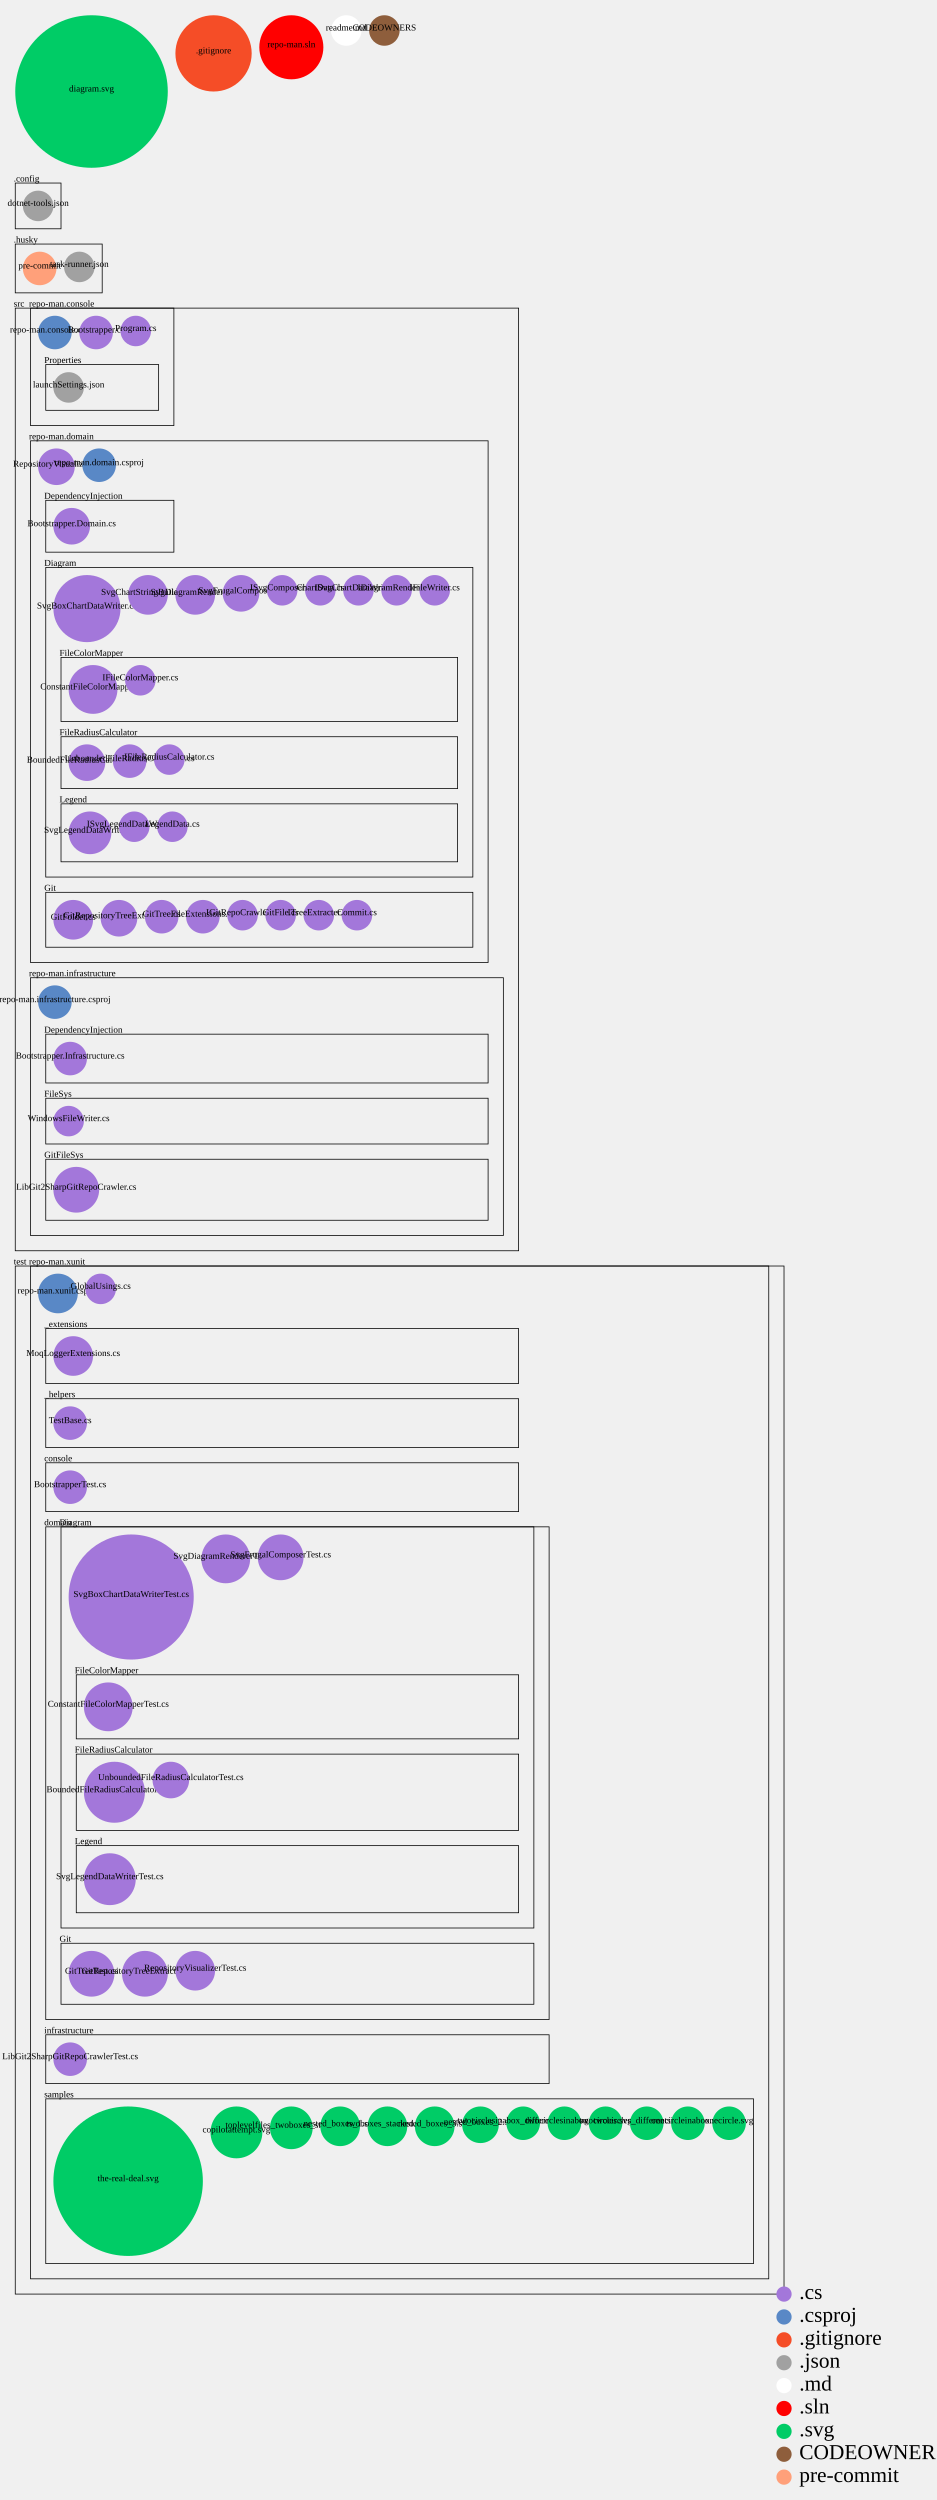
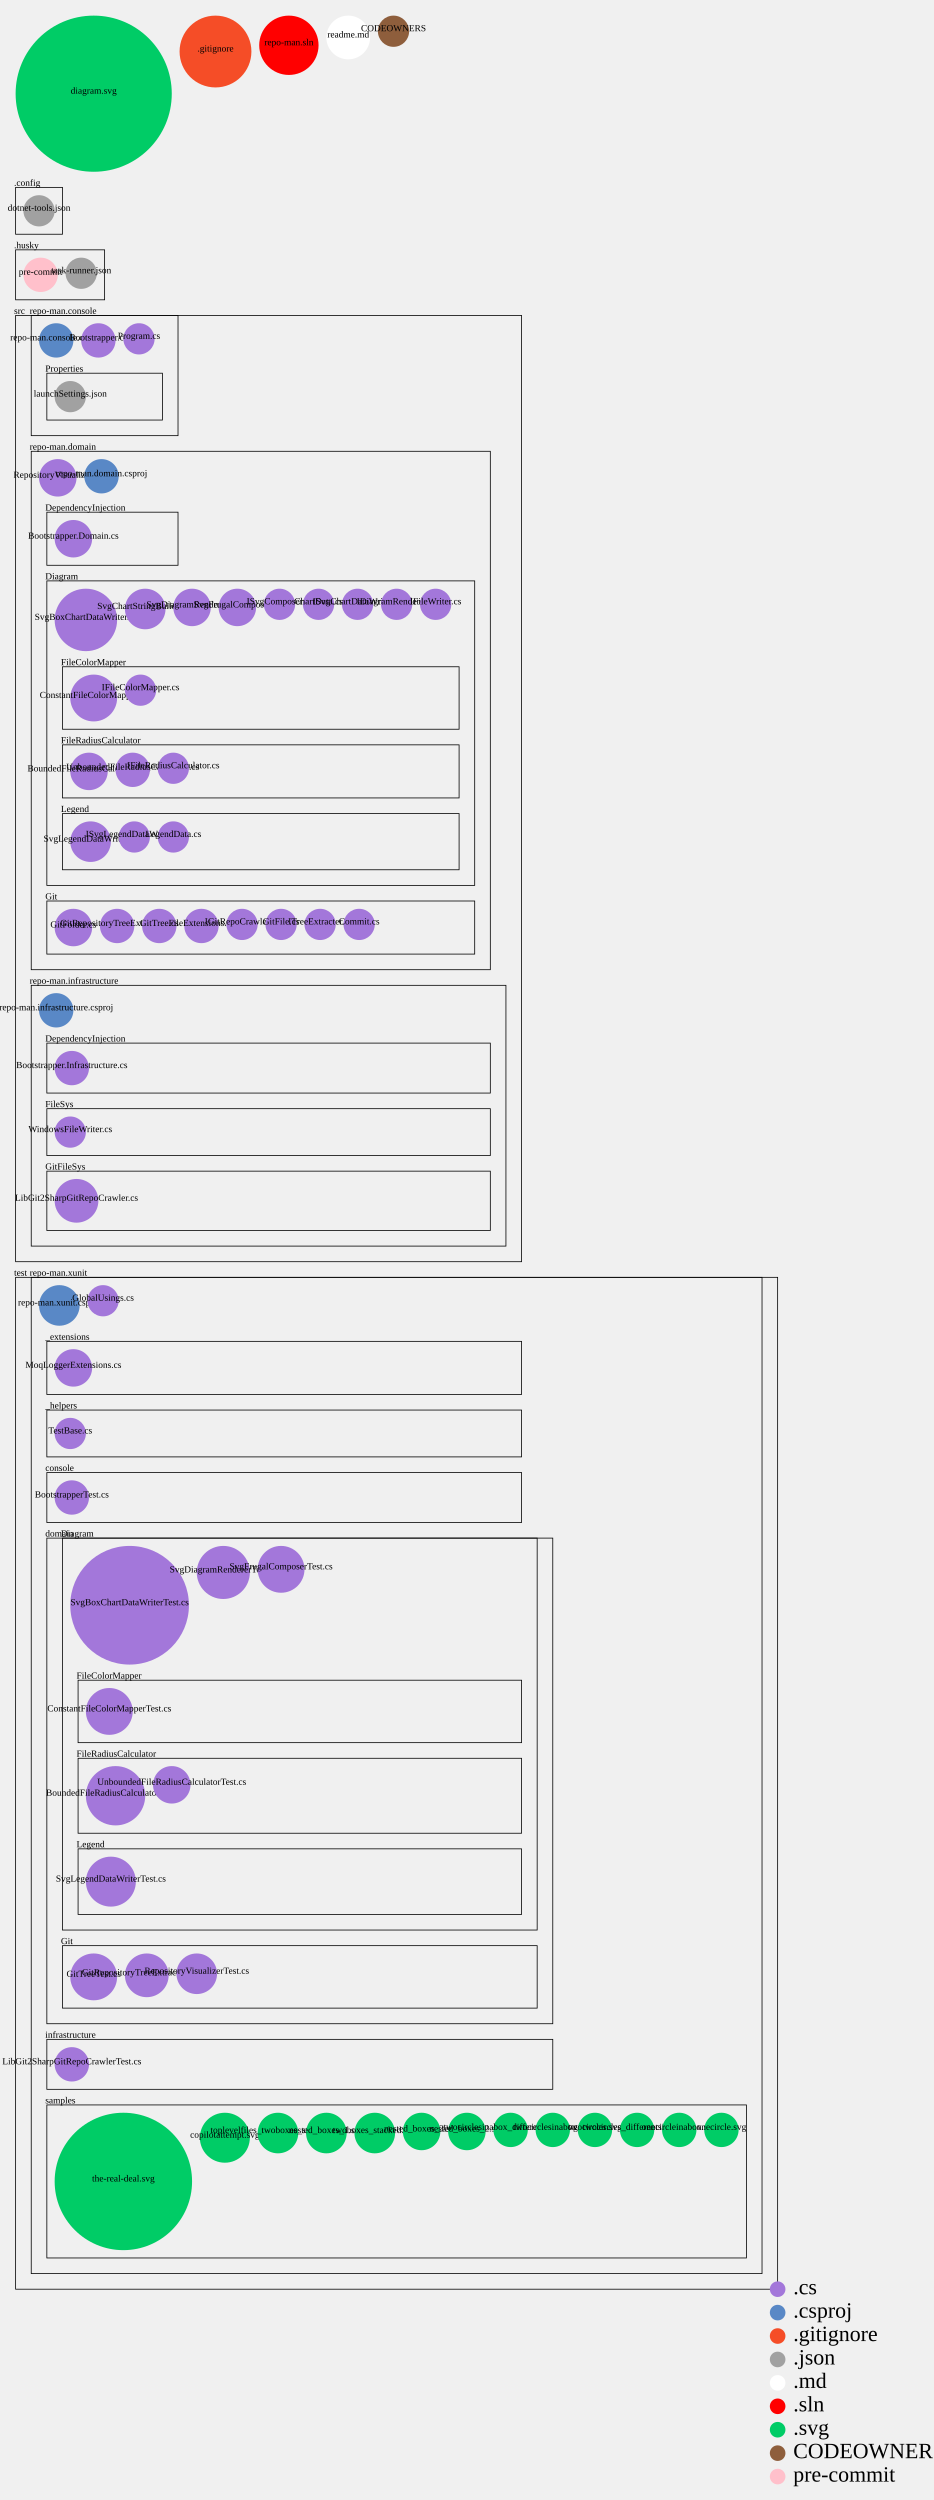
- <svg xmlns="http://www.w3.org/2000/svg" width="614" height="1639" style="background:blanchedalmond;">
+ <svg xmlns="http://www.w3.org/2000/svg" width="598" height="1601" style="background:blanchedalmond;">
  <g style="fill:#00CC66" transform="translate(60,60)">
    <circle r="50" />
    <text style="fill:black" font-size="6" alignment-baseline="middle" text-anchor="middle">diagram.svg</text>
  </g>
-   <g style="fill:#F54D27" transform="translate(140,35)">
-     <circle r="25" />
+   <g style="fill:#F54D27" transform="translate(138,33)">
+     <circle r="23" />
    <text style="fill:black" font-size="6" alignment-baseline="middle" text-anchor="middle">.gitignore</text>
  </g>
-   <g style="fill:#FF0000" transform="translate(191,31)">
-     <circle r="21" />
+   <g style="fill:#FF0000" transform="translate(185,29)">
+     <circle r="19" />
    <text style="fill:black" font-size="6" alignment-baseline="middle" text-anchor="middle">repo-man.sln</text>
  </g>
-   <g style="fill:#FFFFFF" transform="translate(227,20)">
-     <circle r="10" />
+   <g style="fill:#FFFFFF" transform="translate(223,24)">
+     <circle r="14" />
    <text style="fill:black" font-size="6" alignment-baseline="middle" text-anchor="middle">readme.md</text>
  </g>
  <g style="fill:#8E5E3C" transform="translate(252,20)">
    <circle r="10" />
    <text style="fill:black" font-size="6" alignment-baseline="middle" text-anchor="middle">CODEOWNERS</text>
  </g>
  <g style="fill:#A1A1A1" transform="translate(25,135)">
    <circle r="10" />
    <text style="fill:black" font-size="6" alignment-baseline="middle" text-anchor="middle">dotnet-tools.json</text>
  </g>
  <g transform="translate(10,120)">
    <rect fill="none" stroke-width="0.5" stroke="black" width="30" height="30" />
    <text style="fill:black" font-size="6" transform="translate(-1,-1)">.config</text>
  </g>
-   <g style="fill:#FFA07A" transform="translate(26,176)">
+   <g style="fill:#FFC0CB" transform="translate(26,176)">
    <circle r="11" />
    <text style="fill:black" font-size="6" alignment-baseline="middle" text-anchor="middle">pre-commit</text>
  </g>
  <g style="fill:#A1A1A1" transform="translate(52,175)">
    <circle r="10" />
    <text style="fill:black" font-size="6" alignment-baseline="middle" text-anchor="middle">task-runner.json</text>
  </g>
  <g transform="translate(10,160)">
    <rect fill="none" stroke-width="0.5" stroke="black" width="57" height="32" />
    <text style="fill:black" font-size="6" transform="translate(-1,-1)">.husky</text>
  </g>
  <g style="fill:#5988C6" transform="translate(36,218)">
    <circle r="11" />
    <text style="fill:black" font-size="6" alignment-baseline="middle" text-anchor="middle">repo-man.console.csproj</text>
  </g>
  <g style="fill:#A377DA" transform="translate(63,218)">
    <circle r="11" />
    <text style="fill:black" font-size="6" alignment-baseline="middle" text-anchor="middle">Bootstrapper.cs</text>
  </g>
  <g style="fill:#A377DA" transform="translate(89,217)">
    <circle r="10" />
    <text style="fill:black" font-size="6" alignment-baseline="middle" text-anchor="middle">Program.cs</text>
  </g>
  <g style="fill:#A1A1A1" transform="translate(45,254)">
    <circle r="10" />
    <text style="fill:black" font-size="6" alignment-baseline="middle" text-anchor="middle">launchSettings.json</text>
  </g>
  <g transform="translate(30,239)">
    <rect fill="none" stroke-width="0.5" stroke="black" width="74" height="30" />
    <text style="fill:black" font-size="6" transform="translate(-1,-1)">Properties</text>
  </g>
  <g transform="translate(20,202)">
    <rect fill="none" stroke-width="0.5" stroke="black" width="94" height="77" />
    <text style="fill:black" font-size="6" transform="translate(-1,-1)">repo-man.console</text>
  </g>
  <g style="fill:#A377DA" transform="translate(37,306)">
    <circle r="12" />
    <text style="fill:black" font-size="6" alignment-baseline="middle" text-anchor="middle">RepositoryVisualizer.cs</text>
  </g>
  <g style="fill:#5988C6" transform="translate(65,305)">
    <circle r="11" />
    <text style="fill:black" font-size="6" alignment-baseline="middle" text-anchor="middle">repo-man.domain.csproj</text>
  </g>
  <g style="fill:#A377DA" transform="translate(47,345)">
    <circle r="12" />
    <text style="fill:black" font-size="6" alignment-baseline="middle" text-anchor="middle">Bootstrapper.Domain.cs</text>
  </g>
  <g transform="translate(30,328)">
    <rect fill="none" stroke-width="0.5" stroke="black" width="84" height="34" />
    <text style="fill:black" font-size="6" transform="translate(-1,-1)">DependencyInjection</text>
  </g>
-   <g style="fill:#A377DA" transform="translate(57,399)">
-     <circle r="22" />
+   <g style="fill:#A377DA" transform="translate(55,397)">
+     <circle r="20" />
    <text style="fill:black" font-size="6" alignment-baseline="middle" text-anchor="middle">SvgBoxChartDataWriter.cs</text>
  </g>
-   <g style="fill:#A377DA" transform="translate(97,390)">
+   <g style="fill:#A377DA" transform="translate(93,390)">
    <circle r="13" />
    <text style="fill:black" font-size="6" alignment-baseline="middle" text-anchor="middle">SvgChartStringBuilder.cs</text>
  </g>
-   <g style="fill:#A377DA" transform="translate(128,390)">
-     <circle r="13" />
+   <g style="fill:#A377DA" transform="translate(123,389)">
+     <circle r="12" />
    <text style="fill:black" font-size="6" alignment-baseline="middle" text-anchor="middle">SvgDiagramRenderer.cs</text>
  </g>
-   <g style="fill:#A377DA" transform="translate(158,389)">
+   <g style="fill:#A377DA" transform="translate(152,389)">
    <circle r="12" />
    <text style="fill:black" font-size="6" alignment-baseline="middle" text-anchor="middle">SvgFrugalComposer.cs</text>
  </g>
-   <g style="fill:#A377DA" transform="translate(185,387)">
+   <g style="fill:#A377DA" transform="translate(179,387)">
    <circle r="10" />
    <text style="fill:black" font-size="6" alignment-baseline="middle" text-anchor="middle">ISvgComposer.cs</text>
  </g>
-   <g style="fill:#A377DA" transform="translate(210,387)">
+   <g style="fill:#A377DA" transform="translate(204,387)">
    <circle r="10" />
    <text style="fill:black" font-size="6" alignment-baseline="middle" text-anchor="middle">ChartData.cs</text>
  </g>
-   <g style="fill:#A377DA" transform="translate(235,387)">
+   <g style="fill:#A377DA" transform="translate(229,387)">
    <circle r="10" />
    <text style="fill:black" font-size="6" alignment-baseline="middle" text-anchor="middle">ISvgChartDataWriter.cs</text>
  </g>
-   <g style="fill:#A377DA" transform="translate(260,387)">
+   <g style="fill:#A377DA" transform="translate(254,387)">
    <circle r="10" />
    <text style="fill:black" font-size="6" alignment-baseline="middle" text-anchor="middle">IDiagramRenderer.cs</text>
  </g>
-   <g style="fill:#A377DA" transform="translate(285,387)">
+   <g style="fill:#A377DA" transform="translate(279,387)">
    <circle r="10" />
    <text style="fill:black" font-size="6" alignment-baseline="middle" text-anchor="middle">IFileWriter.cs</text>
  </g>
-   <g style="fill:#A377DA" transform="translate(61,452)">
-     <circle r="16" />
+   <g style="fill:#A377DA" transform="translate(60,447)">
+     <circle r="15" />
    <text style="fill:black" font-size="6" alignment-baseline="middle" text-anchor="middle">ConstantFileColorMapper.cs</text>
  </g>
-   <g style="fill:#A377DA" transform="translate(92,446)">
+   <g style="fill:#A377DA" transform="translate(90,442)">
    <circle r="10" />
    <text style="fill:black" font-size="6" alignment-baseline="middle" text-anchor="middle">IFileColorMapper.cs</text>
  </g>
-   <g transform="translate(40,431)">
-     <rect fill="none" stroke-width="0.5" stroke="black" width="260" height="42" />
+   <g transform="translate(40,427)">
+     <rect fill="none" stroke-width="0.5" stroke="black" width="254" height="40" />
    <text style="fill:black" font-size="6" transform="translate(-1,-1)">FileColorMapper</text>
  </g>
-   <g style="fill:#A377DA" transform="translate(57,500)">
+   <g style="fill:#A377DA" transform="translate(57,494)">
    <circle r="12" />
    <text style="fill:black" font-size="6" alignment-baseline="middle" text-anchor="middle">BoundedFileRadiusCalculator.cs</text>
  </g>
-   <g style="fill:#A377DA" transform="translate(85,499)">
+   <g style="fill:#A377DA" transform="translate(85,493)">
    <circle r="11" />
    <text style="fill:black" font-size="6" alignment-baseline="middle" text-anchor="middle">UnboundedFileRadiusCalculator.cs</text>
  </g>
-   <g style="fill:#A377DA" transform="translate(111,498)">
+   <g style="fill:#A377DA" transform="translate(111,492)">
    <circle r="10" />
    <text style="fill:black" font-size="6" alignment-baseline="middle" text-anchor="middle">IFileRadiusCalculator.cs</text>
  </g>
-   <g transform="translate(40,483)">
-     <rect fill="none" stroke-width="0.5" stroke="black" width="260" height="34" />
+   <g transform="translate(40,477)">
+     <rect fill="none" stroke-width="0.5" stroke="black" width="254" height="34" />
    <text style="fill:black" font-size="6" transform="translate(-1,-1)">FileRadiusCalculator</text>
  </g>
-   <g style="fill:#A377DA" transform="translate(59,546)">
+   <g style="fill:#A377DA" transform="translate(58,539)">
+     <circle r="13" />
+     <text style="fill:black" font-size="6" alignment-baseline="middle" text-anchor="middle">SvgLegendDataWriter.cs</text>
+   </g>
+   <g style="fill:#A377DA" transform="translate(86,536)">
+     <circle r="10" />
+     <text style="fill:black" font-size="6" alignment-baseline="middle" text-anchor="middle">ISvgLegendDataWriter.cs</text>
+   </g>
+   <g style="fill:#A377DA" transform="translate(111,536)">
+     <circle r="10" />
+     <text style="fill:black" font-size="6" alignment-baseline="middle" text-anchor="middle">LegendData.cs</text>
+   </g>
+   <g transform="translate(40,521)">
+     <rect fill="none" stroke-width="0.5" stroke="black" width="254" height="36" />
+     <text style="fill:black" font-size="6" transform="translate(-1,-1)">Legend</text>
+   </g>
+   <g transform="translate(30,372)">
+     <rect fill="none" stroke-width="0.5" stroke="black" width="274" height="195" />
+     <text style="fill:black" font-size="6" transform="translate(-1,-1)">Diagram</text>
+   </g>
+   <g style="fill:#A377DA" transform="translate(47,594)">
+     <circle r="12" />
+     <text style="fill:black" font-size="6" alignment-baseline="middle" text-anchor="middle">GitFolder.cs</text>
+   </g>
+   <g style="fill:#A377DA" transform="translate(75,593)">
+     <circle r="11" />
+     <text style="fill:black" font-size="6" alignment-baseline="middle" text-anchor="middle">GitRepositoryTreeExtracter.cs</text>
+   </g>
+   <g style="fill:#A377DA" transform="translate(102,593)">
+     <circle r="11" />
+     <text style="fill:black" font-size="6" alignment-baseline="middle" text-anchor="middle">GitTree.cs</text>
+   </g>
+   <g style="fill:#A377DA" transform="translate(129,593)">
+     <circle r="11" />
+     <text style="fill:black" font-size="6" alignment-baseline="middle" text-anchor="middle">FileExtensions.cs</text>
+   </g>
+   <g style="fill:#A377DA" transform="translate(155,592)">
+     <circle r="10" />
+     <text style="fill:black" font-size="6" alignment-baseline="middle" text-anchor="middle">IGitRepoCrawler.cs</text>
+   </g>
+   <g style="fill:#A377DA" transform="translate(180,592)">
+     <circle r="10" />
+     <text style="fill:black" font-size="6" alignment-baseline="middle" text-anchor="middle">GitFile.cs</text>
+   </g>
+   <g style="fill:#A377DA" transform="translate(205,592)">
+     <circle r="10" />
+     <text style="fill:black" font-size="6" alignment-baseline="middle" text-anchor="middle">ITreeExtracter.cs</text>
+   </g>
+   <g style="fill:#A377DA" transform="translate(230,592)">
+     <circle r="10" />
+     <text style="fill:black" font-size="6" alignment-baseline="middle" text-anchor="middle">Commit.cs</text>
+   </g>
+   <g transform="translate(30,577)">
+     <rect fill="none" stroke-width="0.5" stroke="black" width="274" height="34" />
+     <text style="fill:black" font-size="6" transform="translate(-1,-1)">Git</text>
+   </g>
+   <g transform="translate(20,289)">
+     <rect fill="none" stroke-width="0.5" stroke="black" width="294" height="332" />
+     <text style="fill:black" font-size="6" transform="translate(-1,-1)">repo-man.domain</text>
+   </g>
+   <g style="fill:#5988C6" transform="translate(36,647)">
+     <circle r="11" />
+     <text style="fill:black" font-size="6" alignment-baseline="middle" text-anchor="middle">repo-man.infrastructure.csproj</text>
+   </g>
+   <g style="fill:#A377DA" transform="translate(46,684)">
+     <circle r="11" />
+     <text style="fill:black" font-size="6" alignment-baseline="middle" text-anchor="middle">Bootstrapper.Infrastructure.cs</text>
+   </g>
+   <g transform="translate(30,668)">
+     <rect fill="none" stroke-width="0.5" stroke="black" width="284" height="32" />
+     <text style="fill:black" font-size="6" transform="translate(-1,-1)">DependencyInjection</text>
+   </g>
+   <g style="fill:#A377DA" transform="translate(45,725)">
+     <circle r="10" />
+     <text style="fill:black" font-size="6" alignment-baseline="middle" text-anchor="middle">WindowsFileWriter.cs</text>
+   </g>
+   <g transform="translate(30,710)">
+     <rect fill="none" stroke-width="0.5" stroke="black" width="284" height="30" />
+     <text style="fill:black" font-size="6" transform="translate(-1,-1)">FileSys</text>
+   </g>
+   <g style="fill:#A377DA" transform="translate(49,769)">
    <circle r="14" />
-     <text style="fill:black" font-size="6" alignment-baseline="middle" text-anchor="middle">SvgLegendDataWriter.cs</text>
-   </g>
-   <g style="fill:#A377DA" transform="translate(88,542)">
-     <circle r="10" />
-     <text style="fill:black" font-size="6" alignment-baseline="middle" text-anchor="middle">ISvgLegendDataWriter.cs</text>
-   </g>
-   <g style="fill:#A377DA" transform="translate(113,542)">
-     <circle r="10" />
-     <text style="fill:black" font-size="6" alignment-baseline="middle" text-anchor="middle">LegendData.cs</text>
-   </g>
-   <g transform="translate(40,527)">
-     <rect fill="none" stroke-width="0.5" stroke="black" width="260" height="38" />
-     <text style="fill:black" font-size="6" transform="translate(-1,-1)">Legend</text>
-   </g>
-   <g transform="translate(30,372)">
-     <rect fill="none" stroke-width="0.5" stroke="black" width="280" height="203" />
-     <text style="fill:black" font-size="6" transform="translate(-1,-1)">Diagram</text>
-   </g>
-   <g style="fill:#A377DA" transform="translate(48,603)">
-     <circle r="13" />
-     <text style="fill:black" font-size="6" alignment-baseline="middle" text-anchor="middle">GitFolder.cs</text>
-   </g>
-   <g style="fill:#A377DA" transform="translate(78,602)">
-     <circle r="12" />
-     <text style="fill:black" font-size="6" alignment-baseline="middle" text-anchor="middle">GitRepositoryTreeExtracter.cs</text>
-   </g>
-   <g style="fill:#A377DA" transform="translate(106,601)">
-     <circle r="11" />
-     <text style="fill:black" font-size="6" alignment-baseline="middle" text-anchor="middle">GitTree.cs</text>
-   </g>
-   <g style="fill:#A377DA" transform="translate(133,601)">
-     <circle r="11" />
-     <text style="fill:black" font-size="6" alignment-baseline="middle" text-anchor="middle">FileExtensions.cs</text>
-   </g>
-   <g style="fill:#A377DA" transform="translate(159,600)">
-     <circle r="10" />
-     <text style="fill:black" font-size="6" alignment-baseline="middle" text-anchor="middle">IGitRepoCrawler.cs</text>
-   </g>
-   <g style="fill:#A377DA" transform="translate(184,600)">
-     <circle r="10" />
-     <text style="fill:black" font-size="6" alignment-baseline="middle" text-anchor="middle">GitFile.cs</text>
-   </g>
-   <g style="fill:#A377DA" transform="translate(209,600)">
-     <circle r="10" />
-     <text style="fill:black" font-size="6" alignment-baseline="middle" text-anchor="middle">ITreeExtracter.cs</text>
-   </g>
-   <g style="fill:#A377DA" transform="translate(234,600)">
-     <circle r="10" />
-     <text style="fill:black" font-size="6" alignment-baseline="middle" text-anchor="middle">Commit.cs</text>
-   </g>
-   <g transform="translate(30,585)">
-     <rect fill="none" stroke-width="0.5" stroke="black" width="280" height="36" />
-     <text style="fill:black" font-size="6" transform="translate(-1,-1)">Git</text>
-   </g>
-   <g transform="translate(20,289)">
-     <rect fill="none" stroke-width="0.5" stroke="black" width="300" height="342" />
-     <text style="fill:black" font-size="6" transform="translate(-1,-1)">repo-man.domain</text>
-   </g>
-   <g style="fill:#5988C6" transform="translate(36,657)">
-     <circle r="11" />
-     <text style="fill:black" font-size="6" alignment-baseline="middle" text-anchor="middle">repo-man.infrastructure.csproj</text>
-   </g>
-   <g style="fill:#A377DA" transform="translate(46,694)">
-     <circle r="11" />
-     <text style="fill:black" font-size="6" alignment-baseline="middle" text-anchor="middle">Bootstrapper.Infrastructure.cs</text>
-   </g>
-   <g transform="translate(30,678)">
-     <rect fill="none" stroke-width="0.5" stroke="black" width="290" height="32" />
-     <text style="fill:black" font-size="6" transform="translate(-1,-1)">DependencyInjection</text>
-   </g>
-   <g style="fill:#A377DA" transform="translate(45,735)">
-     <circle r="10" />
-     <text style="fill:black" font-size="6" alignment-baseline="middle" text-anchor="middle">WindowsFileWriter.cs</text>
-   </g>
-   <g transform="translate(30,720)">
-     <rect fill="none" stroke-width="0.5" stroke="black" width="290" height="30" />
-     <text style="fill:black" font-size="6" transform="translate(-1,-1)">FileSys</text>
-   </g>
-   <g style="fill:#A377DA" transform="translate(50,780)">
-     <circle r="15" />
    <text style="fill:black" font-size="6" alignment-baseline="middle" text-anchor="middle">LibGit2SharpGitRepoCrawler.cs</text>
  </g>
-   <g transform="translate(30,760)">
-     <rect fill="none" stroke-width="0.5" stroke="black" width="290" height="40" />
+   <g transform="translate(30,750)">
+     <rect fill="none" stroke-width="0.5" stroke="black" width="284" height="38" />
    <text style="fill:black" font-size="6" transform="translate(-1,-1)">GitFileSys</text>
  </g>
-   <g transform="translate(20,641)">
-     <rect fill="none" stroke-width="0.5" stroke="black" width="310" height="169" />
+   <g transform="translate(20,631)">
+     <rect fill="none" stroke-width="0.5" stroke="black" width="304" height="167" />
    <text style="fill:black" font-size="6" transform="translate(-1,-1)">repo-man.infrastructure</text>
  </g>
  <g transform="translate(10,202)">
-     <rect fill="none" stroke-width="0.5" stroke="black" width="330" height="618" />
+     <rect fill="none" stroke-width="0.5" stroke="black" width="324" height="606" />
    <text style="fill:black" font-size="6" transform="translate(-1,-1)">src</text>
  </g>
-   <g style="fill:#5988C6" transform="translate(38,848)">
+   <g style="fill:#5988C6" transform="translate(38,836)">
    <circle r="13" />
    <text style="fill:black" font-size="6" alignment-baseline="middle" text-anchor="middle">repo-man.xunit.csproj</text>
  </g>
-   <g style="fill:#A377DA" transform="translate(66,845)">
+   <g style="fill:#A377DA" transform="translate(66,833)">
    <circle r="10" />
    <text style="fill:black" font-size="6" alignment-baseline="middle" text-anchor="middle">GlobalUsings.cs</text>
  </g>
-   <g style="fill:#A377DA" transform="translate(48,889)">
-     <circle r="13" />
+   <g style="fill:#A377DA" transform="translate(47,876)">
+     <circle r="12" />
    <text style="fill:black" font-size="6" alignment-baseline="middle" text-anchor="middle">MoqLoggerExtensions.cs</text>
  </g>
-   <g transform="translate(30,871)">
-     <rect fill="none" stroke-width="0.5" stroke="black" width="310" height="36" />
+   <g transform="translate(30,859)">
+     <rect fill="none" stroke-width="0.5" stroke="black" width="304" height="34" />
    <text style="fill:black" font-size="6" transform="translate(-1,-1)">_extensions</text>
  </g>
-   <g style="fill:#A377DA" transform="translate(46,933)">
-     <circle r="11" />
+   <g style="fill:#A377DA" transform="translate(45,918)">
+     <circle r="10" />
    <text style="fill:black" font-size="6" alignment-baseline="middle" text-anchor="middle">TestBase.cs</text>
  </g>
-   <g transform="translate(30,917)">
-     <rect fill="none" stroke-width="0.5" stroke="black" width="310" height="32" />
+   <g transform="translate(30,903)">
+     <rect fill="none" stroke-width="0.5" stroke="black" width="304" height="30" />
    <text style="fill:black" font-size="6" transform="translate(-1,-1)">_helpers</text>
  </g>
-   <g style="fill:#A377DA" transform="translate(46,975)">
+   <g style="fill:#A377DA" transform="translate(46,959)">
    <circle r="11" />
    <text style="fill:black" font-size="6" alignment-baseline="middle" text-anchor="middle">BootstrapperTest.cs</text>
  </g>
-   <g transform="translate(30,959)">
-     <rect fill="none" stroke-width="0.5" stroke="black" width="310" height="32" />
+   <g transform="translate(30,943)">
+     <rect fill="none" stroke-width="0.5" stroke="black" width="304" height="32" />
    <text style="fill:black" font-size="6" transform="translate(-1,-1)">console</text>
  </g>
-   <g style="fill:#A377DA" transform="translate(86,1047)">
-     <circle r="41" />
+   <g style="fill:#A377DA" transform="translate(83,1028)">
+     <circle r="38" />
    <text style="fill:black" font-size="6" alignment-baseline="middle" text-anchor="middle">SvgBoxChartDataWriterTest.cs</text>
  </g>
-   <g style="fill:#A377DA" transform="translate(148,1022)">
-     <circle r="16" />
+   <g style="fill:#A377DA" transform="translate(143,1007)">
+     <circle r="17" />
    <text style="fill:black" font-size="6" alignment-baseline="middle" text-anchor="middle">SvgDiagramRendererTest.cs</text>
  </g>
-   <g style="fill:#A377DA" transform="translate(184,1021)">
+   <g style="fill:#A377DA" transform="translate(180,1005)">
    <circle r="15" />
    <text style="fill:black" font-size="6" alignment-baseline="middle" text-anchor="middle">SvgFrugalComposerTest.cs</text>
  </g>
-   <g style="fill:#A377DA" transform="translate(71,1119)">
+   <g style="fill:#A377DA" transform="translate(70,1096)">
+     <circle r="15" />
+     <text style="fill:black" font-size="6" alignment-baseline="middle" text-anchor="middle">ConstantFileColorMapperTest.cs</text>
+   </g>
+   <g transform="translate(50,1076)">
+     <rect fill="none" stroke-width="0.5" stroke="black" width="284" height="40" />
+     <text style="fill:black" font-size="6" transform="translate(-1,-1)">FileColorMapper</text>
+   </g>
+   <g style="fill:#A377DA" transform="translate(74,1150)">
+     <circle r="19" />
+     <text style="fill:black" font-size="6" alignment-baseline="middle" text-anchor="middle">BoundedFileRadiusCalculatorTest.cs</text>
+   </g>
+   <g style="fill:#A377DA" transform="translate(110,1143)">
+     <circle r="12" />
+     <text style="fill:black" font-size="6" alignment-baseline="middle" text-anchor="middle">UnboundedFileRadiusCalculatorTest.cs</text>
+   </g>
+   <g transform="translate(50,1126)">
+     <rect fill="none" stroke-width="0.5" stroke="black" width="284" height="48" />
+     <text style="fill:black" font-size="6" transform="translate(-1,-1)">FileRadiusCalculator</text>
+   </g>
+   <g style="fill:#A377DA" transform="translate(71,1205)">
    <circle r="16" />
-     <text style="fill:black" font-size="6" alignment-baseline="middle" text-anchor="middle">ConstantFileColorMapperTest.cs</text>
-   </g>
-   <g transform="translate(50,1098)">
-     <rect fill="none" stroke-width="0.5" stroke="black" width="290" height="42" />
-     <text style="fill:black" font-size="6" transform="translate(-1,-1)">FileColorMapper</text>
-   </g>
-   <g style="fill:#A377DA" transform="translate(75,1175)">
-     <circle r="20" />
-     <text style="fill:black" font-size="6" alignment-baseline="middle" text-anchor="middle">BoundedFileRadiusCalculatorTest.cs</text>
-   </g>
-   <g style="fill:#A377DA" transform="translate(112,1167)">
-     <circle r="12" />
-     <text style="fill:black" font-size="6" alignment-baseline="middle" text-anchor="middle">UnboundedFileRadiusCalculatorTest.cs</text>
-   </g>
-   <g transform="translate(50,1150)">
-     <rect fill="none" stroke-width="0.5" stroke="black" width="290" height="50" />
-     <text style="fill:black" font-size="6" transform="translate(-1,-1)">FileRadiusCalculator</text>
-   </g>
-   <g style="fill:#A377DA" transform="translate(72,1232)">
-     <circle r="17" />
    <text style="fill:black" font-size="6" alignment-baseline="middle" text-anchor="middle">SvgLegendDataWriterTest.cs</text>
  </g>
-   <g transform="translate(50,1210)">
-     <rect fill="none" stroke-width="0.5" stroke="black" width="290" height="44" />
+   <g transform="translate(50,1184)">
+     <rect fill="none" stroke-width="0.5" stroke="black" width="284" height="42" />
    <text style="fill:black" font-size="6" transform="translate(-1,-1)">Legend</text>
  </g>
-   <g transform="translate(40,1001)">
-     <rect fill="none" stroke-width="0.5" stroke="black" width="310" height="263" />
+   <g transform="translate(40,985)">
+     <rect fill="none" stroke-width="0.5" stroke="black" width="304" height="251" />
    <text style="fill:black" font-size="6" transform="translate(-1,-1)">Diagram</text>
  </g>
-   <g style="fill:#A377DA" transform="translate(60,1294)">
+   <g style="fill:#A377DA" transform="translate(60,1266)">
    <circle r="15" />
    <text style="fill:black" font-size="6" alignment-baseline="middle" text-anchor="middle">GitTreeTest.cs</text>
  </g>
-   <g style="fill:#A377DA" transform="translate(95,1294)">
-     <circle r="15" />
+   <g style="fill:#A377DA" transform="translate(94,1265)">
+     <circle r="14" />
    <text style="fill:black" font-size="6" alignment-baseline="middle" text-anchor="middle">GitRepositoryTreeExtracterTest.cs</text>
  </g>
-   <g style="fill:#A377DA" transform="translate(128,1292)">
+   <g style="fill:#A377DA" transform="translate(126,1264)">
    <circle r="13" />
    <text style="fill:black" font-size="6" alignment-baseline="middle" text-anchor="middle">RepositoryVisualizerTest.cs</text>
  </g>
-   <g transform="translate(40,1274)">
-     <rect fill="none" stroke-width="0.5" stroke="black" width="310" height="40" />
+   <g transform="translate(40,1246)">
+     <rect fill="none" stroke-width="0.5" stroke="black" width="304" height="40" />
    <text style="fill:black" font-size="6" transform="translate(-1,-1)">Git</text>
  </g>
-   <g transform="translate(30,1001)">
-     <rect fill="none" stroke-width="0.5" stroke="black" width="330" height="323" />
+   <g transform="translate(30,985)">
+     <rect fill="none" stroke-width="0.5" stroke="black" width="324" height="311" />
    <text style="fill:black" font-size="6" transform="translate(-1,-1)">domain</text>
  </g>
-   <g style="fill:#A377DA" transform="translate(46,1350)">
+   <g style="fill:#A377DA" transform="translate(46,1322)">
    <circle r="11" />
    <text style="fill:black" font-size="6" alignment-baseline="middle" text-anchor="middle">LibGit2SharpGitRepoCrawlerTest.cs</text>
  </g>
-   <g transform="translate(30,1334)">
-     <rect fill="none" stroke-width="0.5" stroke="black" width="330" height="32" />
+   <g transform="translate(30,1306)">
+     <rect fill="none" stroke-width="0.5" stroke="black" width="324" height="32" />
    <text style="fill:black" font-size="6" transform="translate(-1,-1)">infrastructure</text>
  </g>
-   <g style="fill:#00CC66" transform="translate(84,1430)">
-     <circle r="49" />
+   <g style="fill:#00CC66" transform="translate(79,1397)">
+     <circle r="44" />
    <text style="fill:black" font-size="6" alignment-baseline="middle" text-anchor="middle">the-real-deal.svg</text>
  </g>
-   <g style="fill:#00CC66" transform="translate(155,1398)">
-     <circle r="17" />
+   <g style="fill:#00CC66" transform="translate(144,1369)">
+     <circle r="16" />
    <text style="fill:black" font-size="6" alignment-baseline="middle" text-anchor="middle">copilotattempt.svg</text>
  </g>
-   <g style="fill:#00CC66" transform="translate(191,1395)">
-     <circle r="14" />
+   <g style="fill:#00CC66" transform="translate(178,1366)">
+     <circle r="13" />
    <text style="fill:black" font-size="6" alignment-baseline="middle" text-anchor="middle">toplevelfiles_twoboxes_stacked.svg</text>
  </g>
-   <g style="fill:#00CC66" transform="translate(223,1394)">
+   <g style="fill:#00CC66" transform="translate(209,1366)">
    <circle r="13" />
    <text style="fill:black" font-size="6" alignment-baseline="middle" text-anchor="middle">nested_boxes_1.svg</text>
  </g>
-   <g style="fill:#00CC66" transform="translate(254,1394)">
+   <g style="fill:#00CC66" transform="translate(240,1366)">
    <circle r="13" />
    <text style="fill:black" font-size="6" alignment-baseline="middle" text-anchor="middle">twoboxes_stacked.svg</text>
  </g>
-   <g style="fill:#00CC66" transform="translate(285,1394)">
-     <circle r="13" />
+   <g style="fill:#00CC66" transform="translate(270,1365)">
+     <circle r="12" />
    <text style="fill:black" font-size="6" alignment-baseline="middle" text-anchor="middle">nested_boxes_3.svg</text>
  </g>
-   <g style="fill:#00CC66" transform="translate(315,1393)">
+   <g style="fill:#00CC66" transform="translate(299,1365)">
    <circle r="12" />
    <text style="fill:black" font-size="6" alignment-baseline="middle" text-anchor="middle">nested_boxes_2.svg</text>
  </g>
-   <g style="fill:#00CC66" transform="translate(343,1392)">
+   <g style="fill:#00CC66" transform="translate(327,1364)">
    <circle r="11" />
    <text style="fill:black" font-size="6" alignment-baseline="middle" text-anchor="middle">twocirclesinabox_differentsizes.svg</text>
  </g>
-   <g style="fill:#00CC66" transform="translate(370,1392)">
+   <g style="fill:#00CC66" transform="translate(354,1364)">
    <circle r="11" />
    <text style="fill:black" font-size="6" alignment-baseline="middle" text-anchor="middle">twocirclesinabox.svg</text>
  </g>
-   <g style="fill:#00CC66" transform="translate(397,1392)">
+   <g style="fill:#00CC66" transform="translate(381,1364)">
    <circle r="11" />
    <text style="fill:black" font-size="6" alignment-baseline="middle" text-anchor="middle">twocircles.svg</text>
  </g>
-   <g style="fill:#00CC66" transform="translate(424,1392)">
+   <g style="fill:#00CC66" transform="translate(408,1364)">
    <circle r="11" />
    <text style="fill:black" font-size="6" alignment-baseline="middle" text-anchor="middle">twocircles_differentsizes.svg</text>
  </g>
-   <g style="fill:#00CC66" transform="translate(451,1392)">
+   <g style="fill:#00CC66" transform="translate(435,1364)">
    <circle r="11" />
    <text style="fill:black" font-size="6" alignment-baseline="middle" text-anchor="middle">onecircleinabox.svg</text>
  </g>
-   <g style="fill:#00CC66" transform="translate(478,1392)">
+   <g style="fill:#00CC66" transform="translate(462,1364)">
    <circle r="11" />
    <text style="fill:black" font-size="6" alignment-baseline="middle" text-anchor="middle">onecircle.svg</text>
  </g>
-   <g transform="translate(30,1376)">
-     <rect fill="none" stroke-width="0.5" stroke="black" width="464" height="108" />
+   <g transform="translate(30,1348)">
+     <rect fill="none" stroke-width="0.5" stroke="black" width="448" height="98" />
    <text style="fill:black" font-size="6" transform="translate(-1,-1)">samples</text>
  </g>
-   <g transform="translate(20,830)">
-     <rect fill="none" stroke-width="0.5" stroke="black" width="484" height="664" />
+   <g transform="translate(20,818)">
+     <rect fill="none" stroke-width="0.5" stroke="black" width="468" height="638" />
    <text style="fill:black" font-size="6" transform="translate(-1,-1)">repo-man.xunit</text>
  </g>
-   <g transform="translate(10,830)">
-     <rect fill="none" stroke-width="0.5" stroke="black" width="504" height="674" />
+   <g transform="translate(10,818)">
+     <rect fill="none" stroke-width="0.5" stroke="black" width="488" height="648" />
    <text style="fill:black" font-size="6" transform="translate(-1,-1)">test</text>
  </g>
-   <g transform="translate(514, 1504)">
+   <g transform="translate(498, 1466)">
    <g transform="translate(0, 0)">
      <circle r="5" fill="#A377DA" />
      <text x="10" style="font-size:14px;font-weight:300" dominant-baseline="middle">.cs</text>
    </g>
    <g transform="translate(0, 15)">
      <circle r="5" fill="#5988C6" />
      <text x="10" style="font-size:14px;font-weight:300" dominant-baseline="middle">.csproj</text>
    </g>
    <g transform="translate(0, 30)">
      <circle r="5" fill="#F54D27" />
      <text x="10" style="font-size:14px;font-weight:300" dominant-baseline="middle">.gitignore</text>
    </g>
    <g transform="translate(0, 45)">
      <circle r="5" fill="#A1A1A1" />
      <text x="10" style="font-size:14px;font-weight:300" dominant-baseline="middle">.json</text>
    </g>
    <g transform="translate(0, 60)">
      <circle r="5" fill="#FFFFFF" />
      <text x="10" style="font-size:14px;font-weight:300" dominant-baseline="middle">.md</text>
    </g>
    <g transform="translate(0, 75)">
      <circle r="5" fill="#FF0000" />
      <text x="10" style="font-size:14px;font-weight:300" dominant-baseline="middle">.sln</text>
    </g>
    <g transform="translate(0, 90)">
      <circle r="5" fill="#00CC66" />
      <text x="10" style="font-size:14px;font-weight:300" dominant-baseline="middle">.svg</text>
    </g>
    <g transform="translate(0, 105)">
      <circle r="5" fill="#8E5E3C" />
      <text x="10" style="font-size:14px;font-weight:300" dominant-baseline="middle">CODEOWNERS</text>
    </g>
    <g transform="translate(0, 120)">
-       <circle r="5" fill="#FFA07A" />
+       <circle r="5" fill="#FFC0CB" />
      <text x="10" style="font-size:14px;font-weight:300" dominant-baseline="middle">pre-commit</text>
    </g>
  </g>
</svg>
